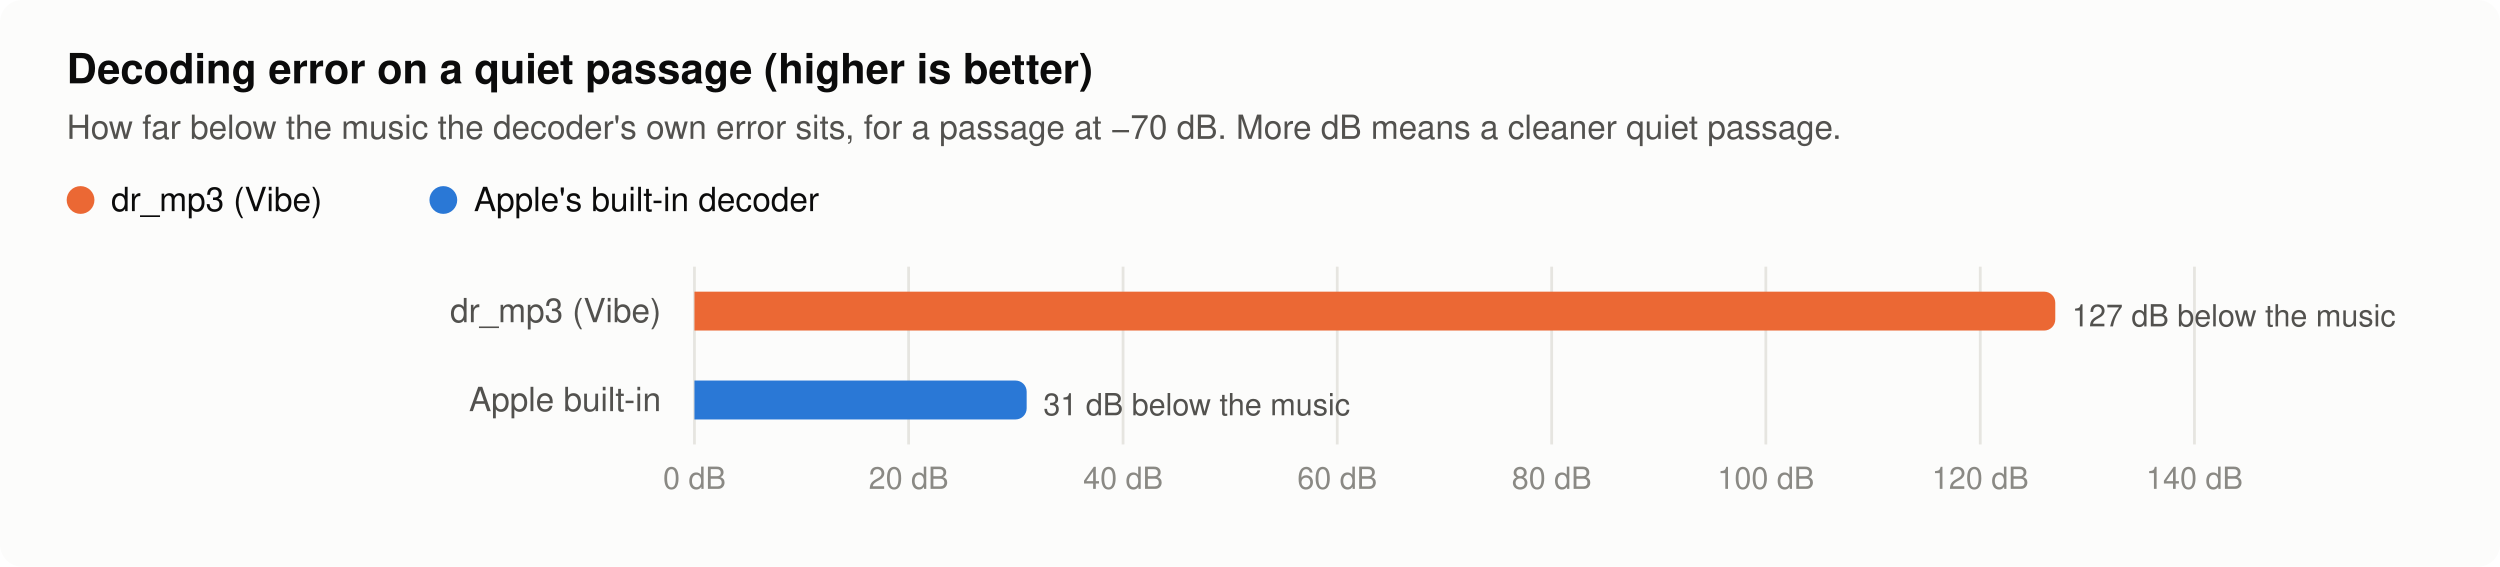
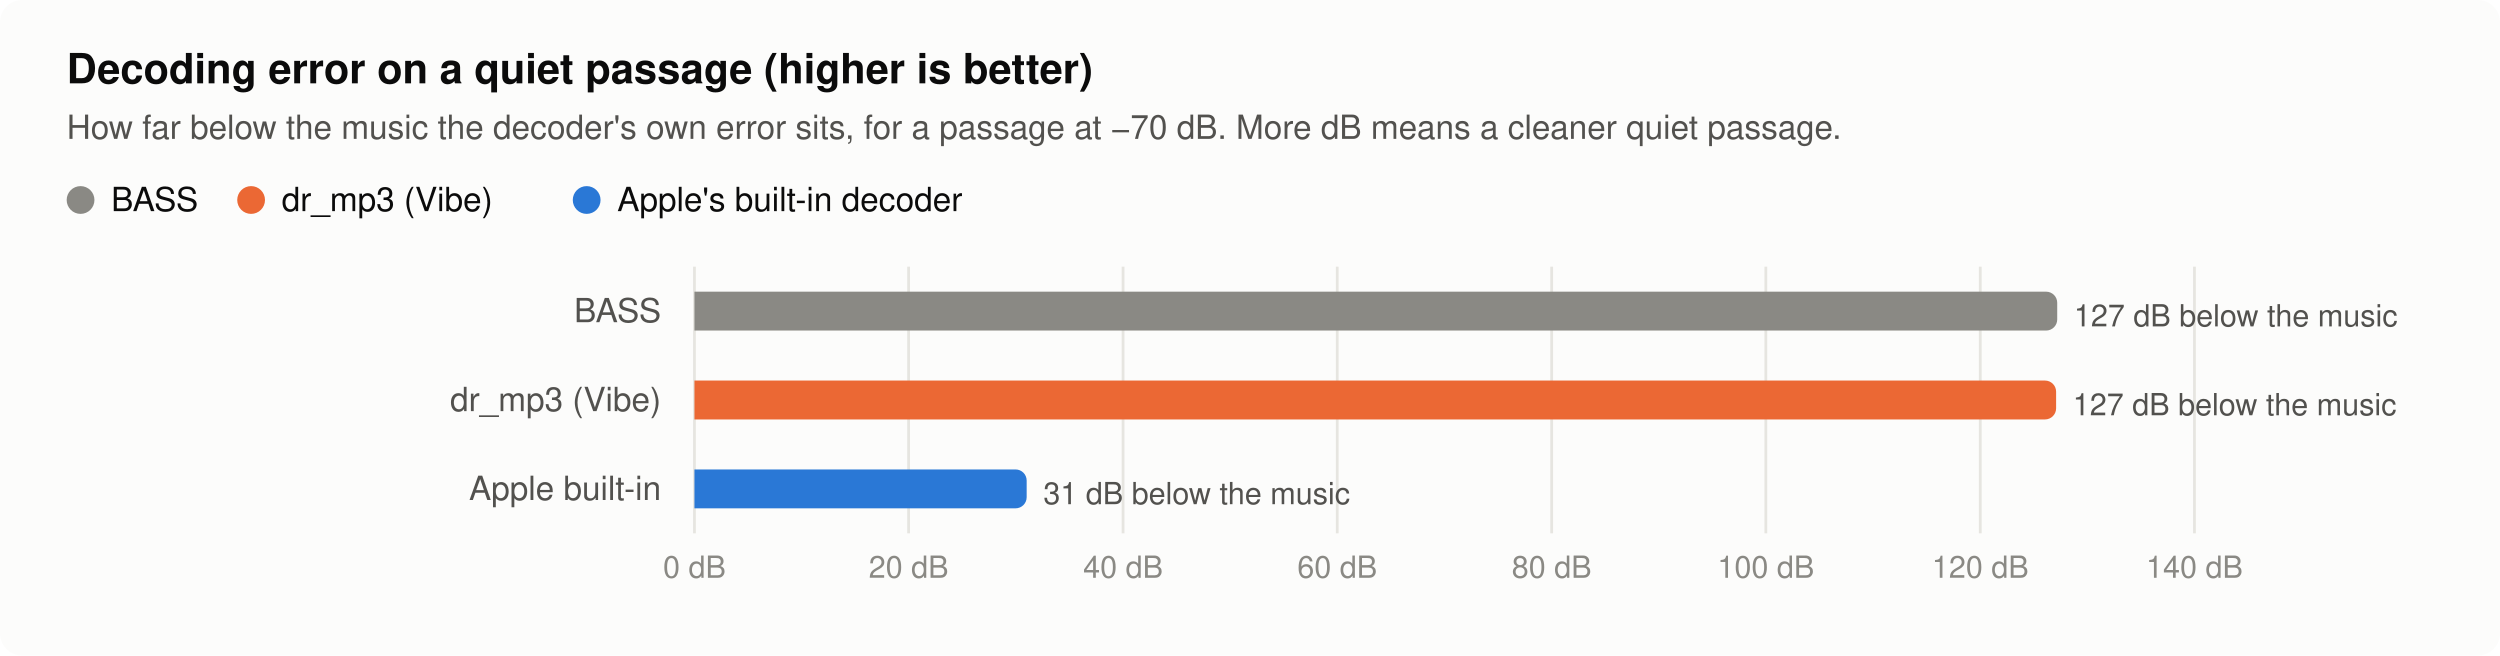
- <svg xmlns="http://www.w3.org/2000/svg" width="900" height="204" viewBox="0 0 900 204" font-family="-apple-system, BlinkMacSystemFont, 'Segoe UI', Helvetica, Arial, sans-serif" role="img" aria-label="How far below the music the decoding error sits on a quiet passage">
-   <rect width="900" height="204" rx="8" fill="#fcfcfb" />
+ <svg xmlns="http://www.w3.org/2000/svg" width="900" height="236" viewBox="0 0 900 236" font-family="-apple-system, BlinkMacSystemFont, 'Segoe UI', Helvetica, Arial, sans-serif" role="img" aria-label="How far below the music the decoding error sits on a quiet passage, best first">
+   <rect width="900" height="236" rx="8" fill="#fcfcfb" />
  <text x="24.0" y="30.0" font-size="15" fill="#0b0b0b" text-anchor="start" font-weight="600">Decoding error on a quiet passage (higher is better)</text>
  <text x="24.0" y="50.0" font-size="12" fill="#52514e" text-anchor="start" font-weight="400">How far below the music the decoder's own error sits, for a passage at −70 dB. More dB means a cleaner quiet passage.</text>
-   <circle cx="29" cy="72" r="5" fill="#eb6834" />
-   <text x="40.0" y="76.0" font-size="12" fill="#0b0b0b" text-anchor="start" font-weight="400">dr_mp3 (Vibe)</text>
-   <circle cx="159.6" cy="72" r="5" fill="#2a78d6" />
-   <text x="170.6" y="76.0" font-size="12" fill="#0b0b0b" text-anchor="start" font-weight="400">Apple's built-in decoder</text>
-   <line x1="250.0" y1="96" x2="250.0" y2="160" stroke="#e6e5e0" />
-   <text x="250.0" y="176.0" font-size="11" fill="#8a8984" text-anchor="middle" font-weight="400">0 dB</text>
-   <line x1="327.1" y1="96" x2="327.1" y2="160" stroke="#e6e5e0" />
-   <text x="327.1" y="176.0" font-size="11" fill="#8a8984" text-anchor="middle" font-weight="400">20 dB</text>
-   <line x1="404.3" y1="96" x2="404.3" y2="160" stroke="#e6e5e0" />
-   <text x="404.3" y="176.0" font-size="11" fill="#8a8984" text-anchor="middle" font-weight="400">40 dB</text>
-   <line x1="481.4" y1="96" x2="481.4" y2="160" stroke="#e6e5e0" />
-   <text x="481.4" y="176.0" font-size="11" fill="#8a8984" text-anchor="middle" font-weight="400">60 dB</text>
-   <line x1="558.6" y1="96" x2="558.6" y2="160" stroke="#e6e5e0" />
-   <text x="558.6" y="176.0" font-size="11" fill="#8a8984" text-anchor="middle" font-weight="400">80 dB</text>
-   <line x1="635.7" y1="96" x2="635.7" y2="160" stroke="#e6e5e0" />
-   <text x="635.7" y="176.0" font-size="11" fill="#8a8984" text-anchor="middle" font-weight="400">100 dB</text>
-   <line x1="712.9" y1="96" x2="712.9" y2="160" stroke="#e6e5e0" />
-   <text x="712.9" y="176.0" font-size="11" fill="#8a8984" text-anchor="middle" font-weight="400">120 dB</text>
-   <line x1="790.0" y1="96" x2="790.0" y2="160" stroke="#e6e5e0" />
-   <text x="790.0" y="176.0" font-size="11" fill="#8a8984" text-anchor="middle" font-weight="400">140 dB</text>
-   <text x="238.0" y="116.0" font-size="12" fill="#52514e" text-anchor="end" font-weight="400">dr_mp3 (Vibe)</text>
-   <path d="M250,105.0 h485.9 a4,4 0 0 1 4,4 v6.0 a4,4 0 0 1 -4,4 h-485.9 z" fill="#eb6834" />
-   <text x="745.9" y="117.5" font-size="11" fill="#52514e" text-anchor="start" font-weight="400">127 dB below the music</text>
-   <text x="238.0" y="148.0" font-size="12" fill="#52514e" text-anchor="end" font-weight="400">Apple built-in</text>
-   <path d="M250,137.0 h115.6 a4,4 0 0 1 4,4 v6.0 a4,4 0 0 1 -4,4 h-115.6 z" fill="#2a78d6" />
-   <text x="375.6" y="149.5" font-size="11" fill="#52514e" text-anchor="start" font-weight="400">31 dB below the music</text>
+   <circle cx="29" cy="72" r="5" fill="#8a8984" />
+   <text x="40.0" y="76.0" font-size="12" fill="#0b0b0b" text-anchor="start" font-weight="400">BASS</text>
+   <circle cx="90.4" cy="72" r="5" fill="#eb6834" />
+   <text x="101.4" y="76.0" font-size="12" fill="#0b0b0b" text-anchor="start" font-weight="400">dr_mp3 (Vibe)</text>
+   <circle cx="211.2" cy="72" r="5" fill="#2a78d6" />
+   <text x="222.2" y="76.0" font-size="12" fill="#0b0b0b" text-anchor="start" font-weight="400">Apple's built-in decoder</text>
+   <line x1="250.0" y1="96" x2="250.0" y2="192" stroke="#e6e5e0" />
+   <text x="250.0" y="208.0" font-size="11" fill="#8a8984" text-anchor="middle" font-weight="400">0 dB</text>
+   <line x1="327.1" y1="96" x2="327.1" y2="192" stroke="#e6e5e0" />
+   <text x="327.1" y="208.0" font-size="11" fill="#8a8984" text-anchor="middle" font-weight="400">20 dB</text>
+   <line x1="404.3" y1="96" x2="404.3" y2="192" stroke="#e6e5e0" />
+   <text x="404.3" y="208.0" font-size="11" fill="#8a8984" text-anchor="middle" font-weight="400">40 dB</text>
+   <line x1="481.4" y1="96" x2="481.4" y2="192" stroke="#e6e5e0" />
+   <text x="481.4" y="208.0" font-size="11" fill="#8a8984" text-anchor="middle" font-weight="400">60 dB</text>
+   <line x1="558.6" y1="96" x2="558.6" y2="192" stroke="#e6e5e0" />
+   <text x="558.6" y="208.0" font-size="11" fill="#8a8984" text-anchor="middle" font-weight="400">80 dB</text>
+   <line x1="635.7" y1="96" x2="635.7" y2="192" stroke="#e6e5e0" />
+   <text x="635.7" y="208.0" font-size="11" fill="#8a8984" text-anchor="middle" font-weight="400">100 dB</text>
+   <line x1="712.9" y1="96" x2="712.9" y2="192" stroke="#e6e5e0" />
+   <text x="712.9" y="208.0" font-size="11" fill="#8a8984" text-anchor="middle" font-weight="400">120 dB</text>
+   <line x1="790.0" y1="96" x2="790.0" y2="192" stroke="#e6e5e0" />
+   <text x="790.0" y="208.0" font-size="11" fill="#8a8984" text-anchor="middle" font-weight="400">140 dB</text>
+   <text x="238.0" y="116.0" font-size="12" fill="#52514e" text-anchor="end" font-weight="400">BASS</text>
+   <path d="M250,105.0 h486.6 a4,4 0 0 1 4,4 v6.0 a4,4 0 0 1 -4,4 h-486.6 z" fill="#8a8984" />
+   <text x="746.6" y="117.5" font-size="11" fill="#52514e" text-anchor="start" font-weight="400">127 dB below the music</text>
+   <text x="238.0" y="148.0" font-size="12" fill="#52514e" text-anchor="end" font-weight="400">dr_mp3 (Vibe)</text>
+   <path d="M250,137.0 h486.2 a4,4 0 0 1 4,4 v6.0 a4,4 0 0 1 -4,4 h-486.2 z" fill="#eb6834" />
+   <text x="746.2" y="149.5" font-size="11" fill="#52514e" text-anchor="start" font-weight="400">127 dB below the music</text>
+   <text x="238.0" y="180.0" font-size="12" fill="#52514e" text-anchor="end" font-weight="400">Apple built-in</text>
+   <path d="M250,169.0 h115.6 a4,4 0 0 1 4,4 v6.0 a4,4 0 0 1 -4,4 h-115.6 z" fill="#2a78d6" />
+   <text x="375.6" y="181.5" font-size="11" fill="#52514e" text-anchor="start" font-weight="400">31 dB below the music</text>
</svg>
